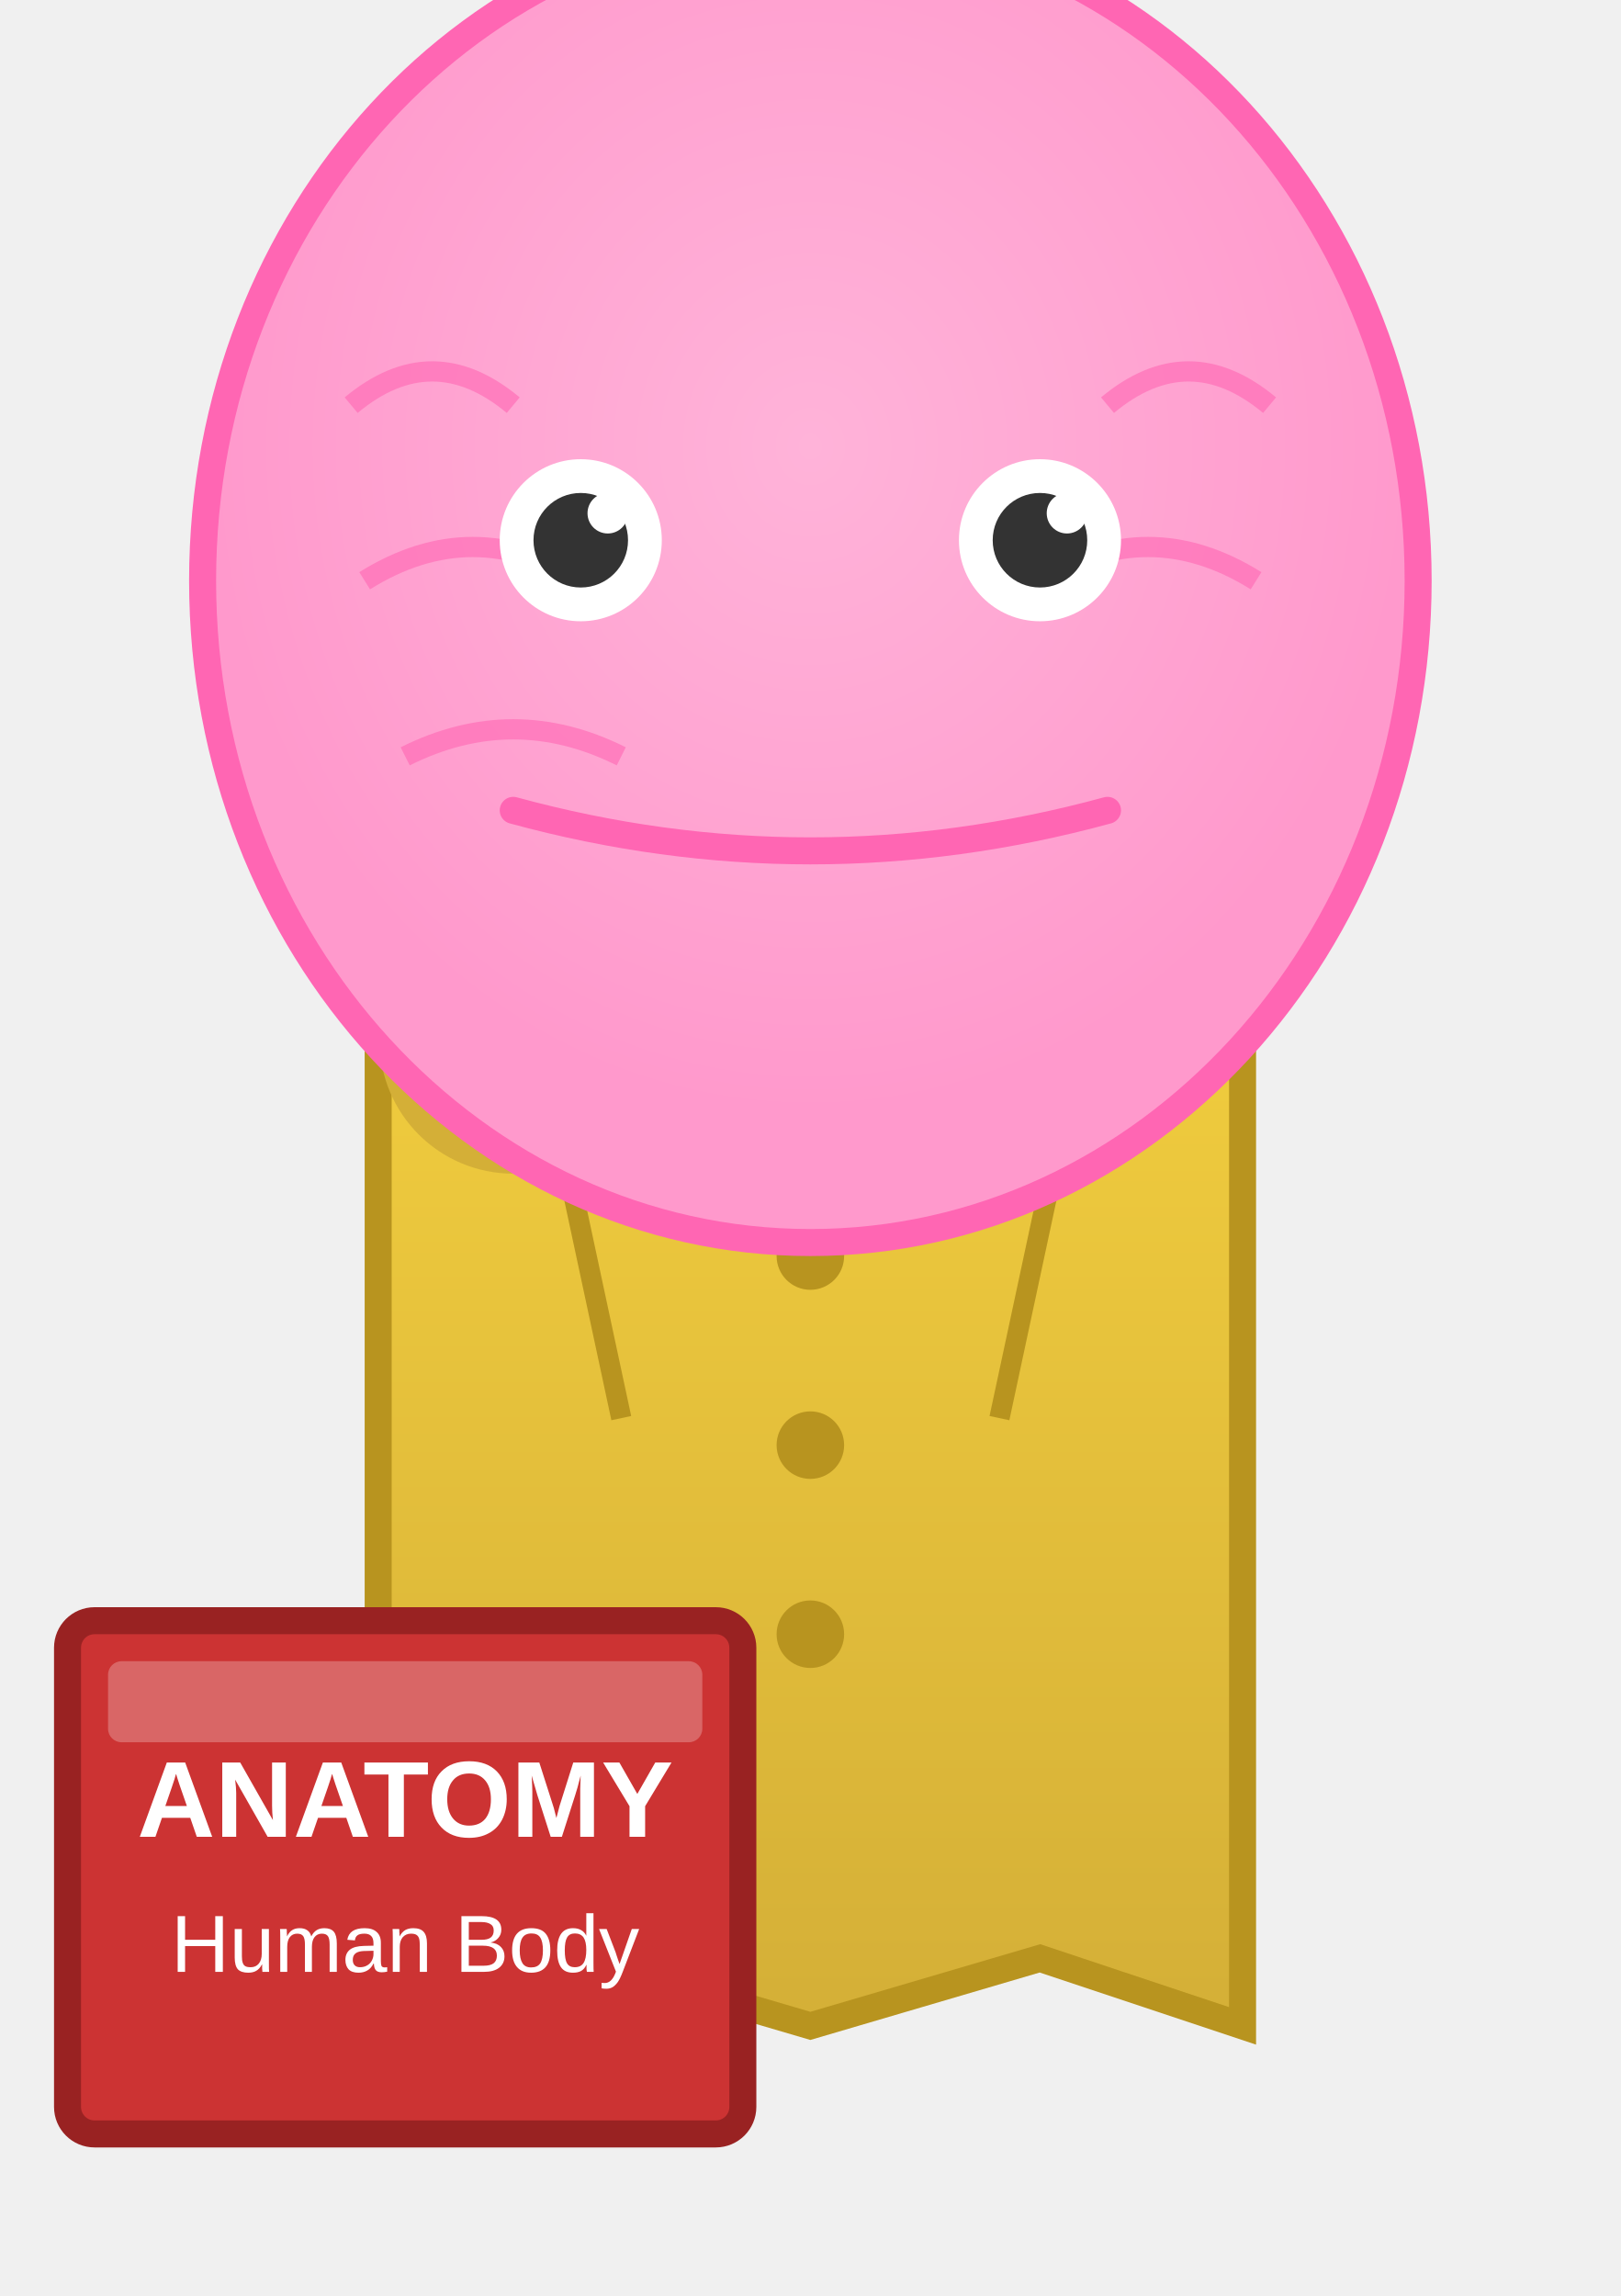
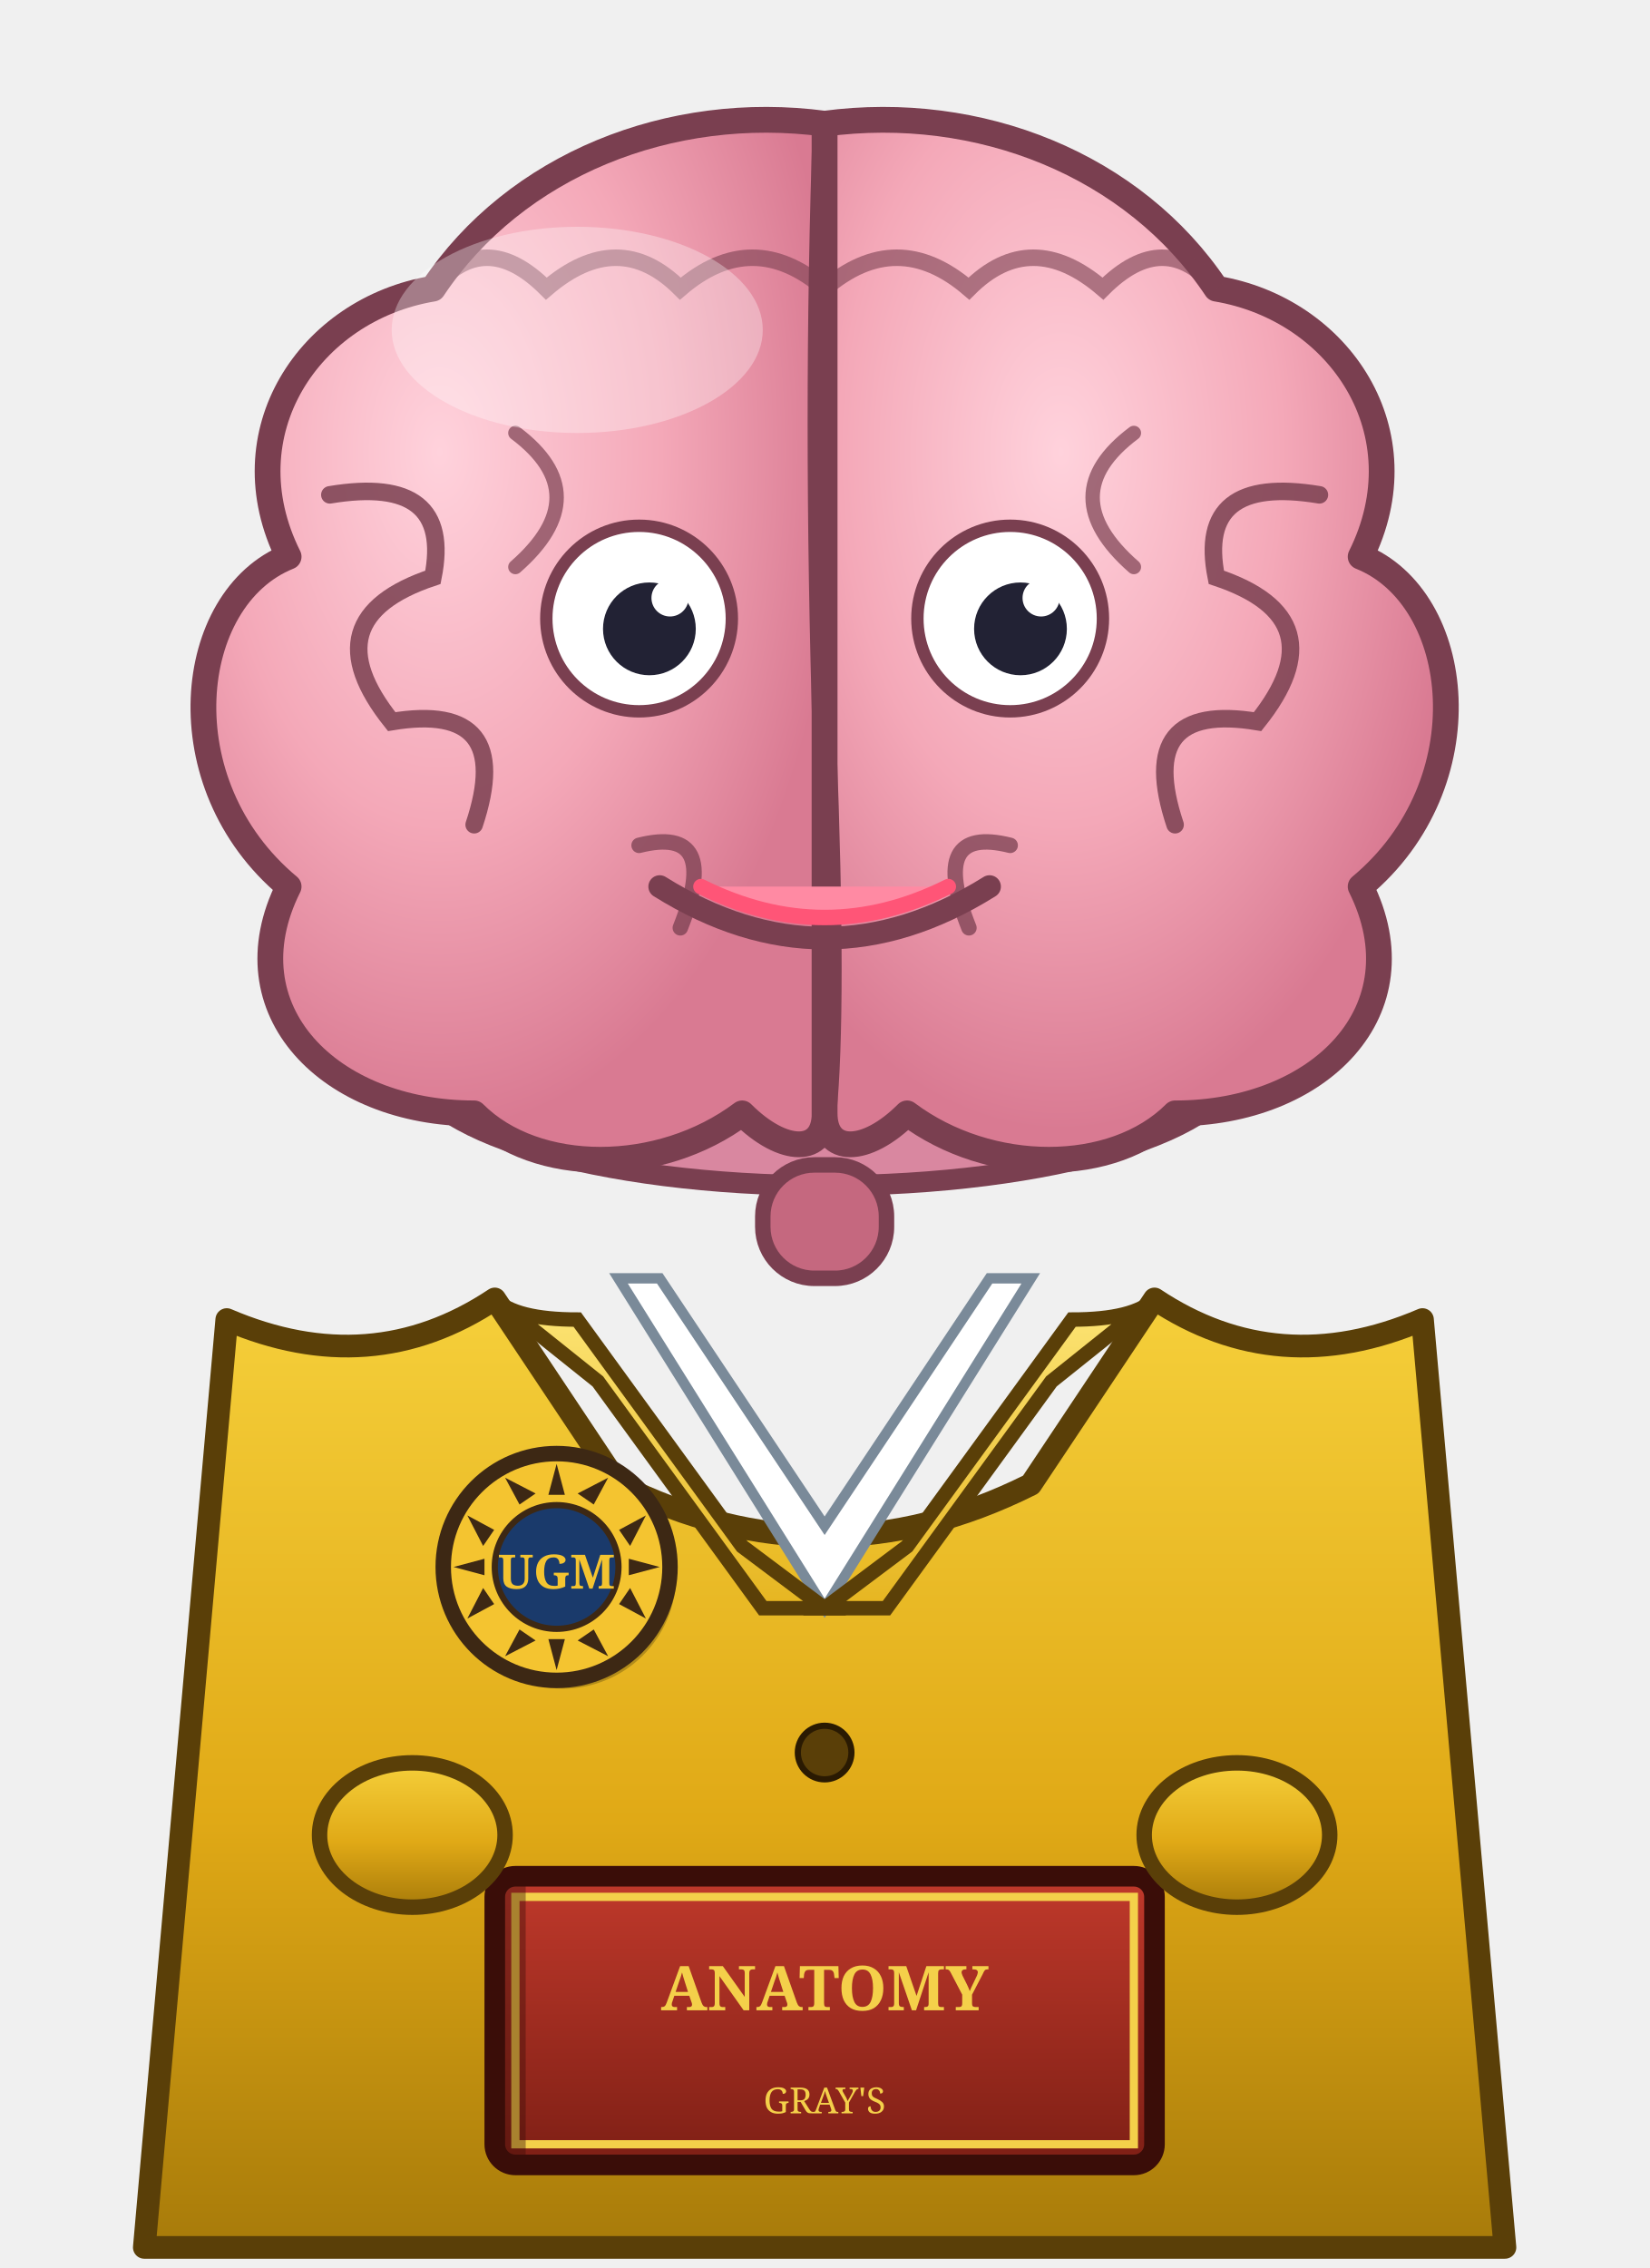
- <svg xmlns="http://www.w3.org/2000/svg" viewBox="0 0 120 170">
+ <svg xmlns="http://www.w3.org/2000/svg" viewBox="0 0 160 220" role="img" aria-label="Confident med student brain mascot with anatomy book - stage 5 of 7">
  <defs>
-     <radialGradient id="medBrain5Gradient" cx="50%" cy="40%">
-       <stop offset="0%" stop-color="#ffb3d9" />
-       <stop offset="100%" stop-color="#ff99cc" />
+     <radialGradient id="brain" cx="38%" cy="32%" r="65%">
+       <stop offset="0%" stop-color="#ffd2dc" />
+       <stop offset="55%" stop-color="#f4a8b8" />
+       <stop offset="100%" stop-color="#d97a92" />
    </radialGradient>
-     <linearGradient id="almamaterGold5" x1="0%" y1="0%" x2="0%" y2="100%">
-       <stop offset="0%" stop-color="#f4d03f" />
-       <stop offset="100%" stop-color="#d4af37" />
+     <linearGradient id="goldBlazer" x1="0%" y1="0%" x2="0%" y2="100%">
+       <stop offset="0%" stop-color="#f5cf3a" />
+       <stop offset="55%" stop-color="#e0a916" />
+       <stop offset="100%" stop-color="#a87b0a" />
+     </linearGradient>
+     <linearGradient id="goldHilite" x1="0%" y1="0%" x2="0%" y2="100%">
+       <stop offset="0%" stop-color="#fde576" />
+       <stop offset="100%" stop-color="#e6b520" />
+     </linearGradient>
+     <linearGradient id="anatomyBook" x1="0%" y1="0%" x2="0%" y2="100%">
+       <stop offset="0%" stop-color="#c0392b" />
+       <stop offset="100%" stop-color="#7e1f15" />
    </linearGradient>
  </defs>
-   <g transform="translate(0, 65)">
-     <path d="M 28 0 L 28 85 L 43 80 L 60 85 L 77 80 L 92 85 L 92 0 Z" fill="url(#almamaterGold5)" stroke="#b8941f" stroke-width="2" />
-     <path d="M 28 0 L 40 18 L 60 10 L 80 18 L 92 0" fill="url(#almamaterGold5)" stroke="#b8941f" stroke-width="1.5" />
-     <circle cx="60" cy="28" r="2.5" fill="#b8941f" />
-     <circle cx="60" cy="42" r="2.5" fill="#b8941f" />
-     <circle cx="60" cy="56" r="2.5" fill="#b8941f" />
-     <g transform="translate(38, 12)">
-       <circle cx="0" cy="0" r="9" fill="#7B1224" stroke="#d4af37" stroke-width="1.8" />
-       <text x="0" y="3" font-family="serif" font-size="8" fill="#d4af37" text-anchor="middle" font-weight="bold">UGM</text>
+   <path d="M 22,128 L 14,218 L 146,218 L 138,128 Q 124,134 112,126 L 100,144 Q 80,154 60,144 L 48,126 Q 36,134 22,128 Z" fill="url(#goldBlazer)" stroke="#5a3f08" stroke-width="2.2" stroke-linejoin="round" />
+   <path d="M 60,124 L 80,156 L 100,124 L 96,124 L 80,148 L 64,124 Z" fill="#ffffff" stroke="#7a8a99" stroke-width="1" />
+   <path d="M 48,126 Q 50,128 56,128 L 72,150 L 80,156 L 74,156 L 58,134 Z" fill="url(#goldHilite)" stroke="#5a3f08" stroke-width="1.4" />
+   <path d="M 112,126 Q 110,128 104,128 L 88,150 L 80,156 L 86,156 L 102,134 Z" fill="url(#goldHilite)" stroke="#5a3f08" stroke-width="1.4" />
+   <circle cx="80" cy="170" r="2.6" fill="#5a3f08" stroke="#2a1a02" stroke-width="0.6" />
+   <circle cx="80" cy="186" r="2.6" fill="#5a3f08" stroke="#2a1a02" stroke-width="0.6" />
+   <g transform="translate(54, 152)">
+     <ellipse cx="0.6" cy="0.8" rx="11" ry="11" fill="#000" opacity="0.22" />
+     <circle r="11" fill="#f4c430" stroke="#3d2814" stroke-width="1.5" />
+     <g fill="#3d2814">
+       <polygon points="0,-10 0.8,-7 -0.8,-7" />
+       <polygon points="5,-8.66 3.6,-6.06 2.04,-7.13" />
+       <polygon points="8.66,-5 6.06,-3.6 7.13,-2.04" />
+       <polygon points="10,0 7,-0.8 7,0.8" />
+       <polygon points="8.66,5 6.06,3.6 7.13,2.04" />
+       <polygon points="5,8.66 3.6,6.06 2.04,7.13" />
+       <polygon points="0,10 0.8,7 -0.8,7" />
+       <polygon points="-5,8.66 -3.6,6.06 -2.04,7.13" />
+       <polygon points="-8.66,5 -6.06,3.6 -7.13,2.04" />
+       <polygon points="-10,0 -7,-0.8 -7,0.8" />
+       <polygon points="-8.66,-5 -6.06,-3.6 -7.13,-2.04" />
+       <polygon points="-5,-8.66 -3.6,-6.06 -2.04,-7.13" />
    </g>
-     <line x1="40" y1="12" x2="46" y2="40" stroke="#b8941f" stroke-width="1.5" />
-     <line x1="80" y1="12" x2="74" y2="40" stroke="#b8941f" stroke-width="1.5" />
+     <circle r="6" fill="#1a3a6b" stroke="#3d2814" stroke-width="0.6" />
+     <text x="0" y="2.1" font-family="Georgia, serif" font-size="4.6" font-weight="bold" fill="#f4c430" text-anchor="middle">UGM</text>
  </g>
-   <ellipse cx="60" cy="43" rx="45" ry="49" fill="url(#medBrain5Gradient)" stroke="#ff66b3" stroke-width="2" />
-   <path d="M 26 30 Q 32 25 38 30" fill="none" stroke="#ff66b3" stroke-width="1.5" opacity="0.6" />
-   <path d="M 82 30 Q 88 25 94 30" fill="none" stroke="#ff66b3" stroke-width="1.5" opacity="0.6" />
-   <path d="M 27 43 Q 35 38 43 43" fill="none" stroke="#ff66b3" stroke-width="1.5" opacity="0.6" />
-   <path d="M 77 43 Q 85 38 93 43" fill="none" stroke="#ff66b3" stroke-width="1.5" opacity="0.6" />
-   <path d="M 30 56 Q 38 52 46 56" fill="none" stroke="#ff66b3" stroke-width="1.5" opacity="0.6" />
-   <circle cx="43" cy="40" r="6" fill="white" />
-   <circle cx="77" cy="40" r="6" fill="white" />
-   <circle cx="43" cy="40" r="3.5" fill="#333" />
-   <circle cx="77" cy="40" r="3.5" fill="#333" />
-   <circle cx="45" cy="38" r="1.5" fill="white" />
-   <circle cx="79" cy="38" r="1.5" fill="white" />
-   <path d="M 38 60 Q 60 66 82 60" fill="none" stroke="#ff66b3" stroke-width="2" stroke-linecap="round" />
-   <g transform="translate(5, 120)">
-     <rect x="0" y="0" width="50" height="38" rx="2" fill="#cc3333" stroke="#992222" stroke-width="2" />
-     <text x="25" y="16" font-family="Arial, sans-serif" font-size="8" fill="white" text-anchor="middle" font-weight="bold">ANATOMY</text>
-     <text x="25" y="26" font-family="Arial, sans-serif" font-size="6" fill="white" text-anchor="middle">Human Body</text>
-     <rect x="3" y="3" width="44" height="6" rx="1" fill="white" opacity="0.25" />
+   <g transform="translate(80, 196)">
+     <rect x="-32" y="-14" width="64" height="28" rx="2" fill="url(#anatomyBook)" stroke="#3a0d08" stroke-width="2" />
+     <rect x="-30" y="-12" width="60" height="24" fill="none" stroke="#f4d04a" stroke-width="0.8" />
+     <text x="0" y="-1" font-family="Georgia, serif" font-size="6" font-weight="bold" fill="#f4d04a" text-anchor="middle">ANATOMY</text>
+     <text x="0" y="9" font-family="Georgia, serif" font-size="3.5" fill="#f4d04a" text-anchor="middle">GRAY'S</text>
+     <rect x="-32" y="-14" width="3" height="28" fill="#3a0d08" opacity="0.4" />
  </g>
+   <ellipse cx="40" cy="178" rx="9" ry="7" fill="url(#goldBlazer)" stroke="#5a3f08" stroke-width="1.5" />
+   <ellipse cx="120" cy="178" rx="9" ry="7" fill="url(#goldBlazer)" stroke="#5a3f08" stroke-width="1.5" />
+   <ellipse cx="80" cy="103" rx="40" ry="12" fill="#d987a0" stroke="#7a3f50" stroke-width="2" />
+   <path d="M44,103 Q52,98 60,104 Q68,98 76,104 Q84,98 92,104 Q100,98 108,104 Q114,99 116,103" stroke="#7a3f50" stroke-width="1.2" fill="none" opacity="0.65" />
+   <rect x="74" y="113" width="12" height="11" rx="5" fill="#c5687f" stroke="#7a3f50" stroke-width="1.5" />
+   <path d="M 80,12 C 65,10 50,16 42,28 C 30,30 22,42 28,54 C 18,58 16,76 28,86 C 22,98 32,108 46,108 C 52,114 64,114 72,108 C 76,112 80,112 80,108 Z" fill="url(#brain)" stroke="#7a3f50" stroke-width="2.5" stroke-linejoin="round" />
+   <path d="M 80,12 C 95,10 110,16 118,28 C 130,30 138,42 132,54 C 142,58 144,76 132,86 C 138,98 128,108 114,108 C 108,114 96,114 88,108 C 84,112 80,112 80,108 Z" fill="url(#brain)" stroke="#7a3f50" stroke-width="2.5" stroke-linejoin="round" />
+   <path d="M 42,28 Q 47,22 53,28 Q 60,22 66,28 Q 73,22 80,28 Q 87,22 94,28 Q 100,22 107,28 Q 113,22 118,28" stroke="#7a3f50" stroke-width="1.6" fill="none" opacity="0.6" />
+   <path d="M 80,12 Q 79,40 80,72 Q 81,98 80,108" stroke="#7a3f50" stroke-width="2.3" fill="none" stroke-linecap="round" />
+   <path d="M 32,48 Q 44,46 42,56 Q 30,60 38,70 Q 50,68 46,80" stroke="#7a3f50" stroke-width="1.7" fill="none" stroke-linecap="round" opacity="0.85" />
+   <path d="M 50,42 Q 58,48 50,55" stroke="#7a3f50" stroke-width="1.4" fill="none" stroke-linecap="round" opacity="0.7" />
+   <path d="M 62,82 Q 70,80 66,90" stroke="#7a3f50" stroke-width="1.5" fill="none" stroke-linecap="round" opacity="0.75" />
+   <path d="M 128,48 Q 116,46 118,56 Q 130,60 122,70 Q 110,68 114,80" stroke="#7a3f50" stroke-width="1.7" fill="none" stroke-linecap="round" opacity="0.85" />
+   <path d="M 110,42 Q 102,48 110,55" stroke="#7a3f50" stroke-width="1.4" fill="none" stroke-linecap="round" opacity="0.7" />
+   <path d="M 98,82 Q 90,80 94,90" stroke="#7a3f50" stroke-width="1.5" fill="none" stroke-linecap="round" opacity="0.75" />
+   <ellipse cx="56" cy="32" rx="18" ry="10" fill="white" opacity="0.32" />
+   <circle cx="62" cy="60" r="9" fill="white" stroke="#7a3f50" stroke-width="1.2" />
+   <circle cx="98" cy="60" r="9" fill="white" stroke="#7a3f50" stroke-width="1.2" />
+   <circle cx="63" cy="61" r="4.5" fill="#222234" />
+   <circle cx="99" cy="61" r="4.5" fill="#222234" />
+   <circle cx="65" cy="58" r="1.8" fill="white" />
+   <circle cx="101" cy="58" r="1.8" fill="white" />
+   <path d="M 64,86 Q 80,96 96,86" stroke="#7a3f50" stroke-width="2.2" fill="none" stroke-linecap="round" />
+   <path d="M 68,86 Q 80,92 92,86" stroke="#ff5577" stroke-width="1.5" fill="#ff8aa3" stroke-linecap="round" />
</svg>
